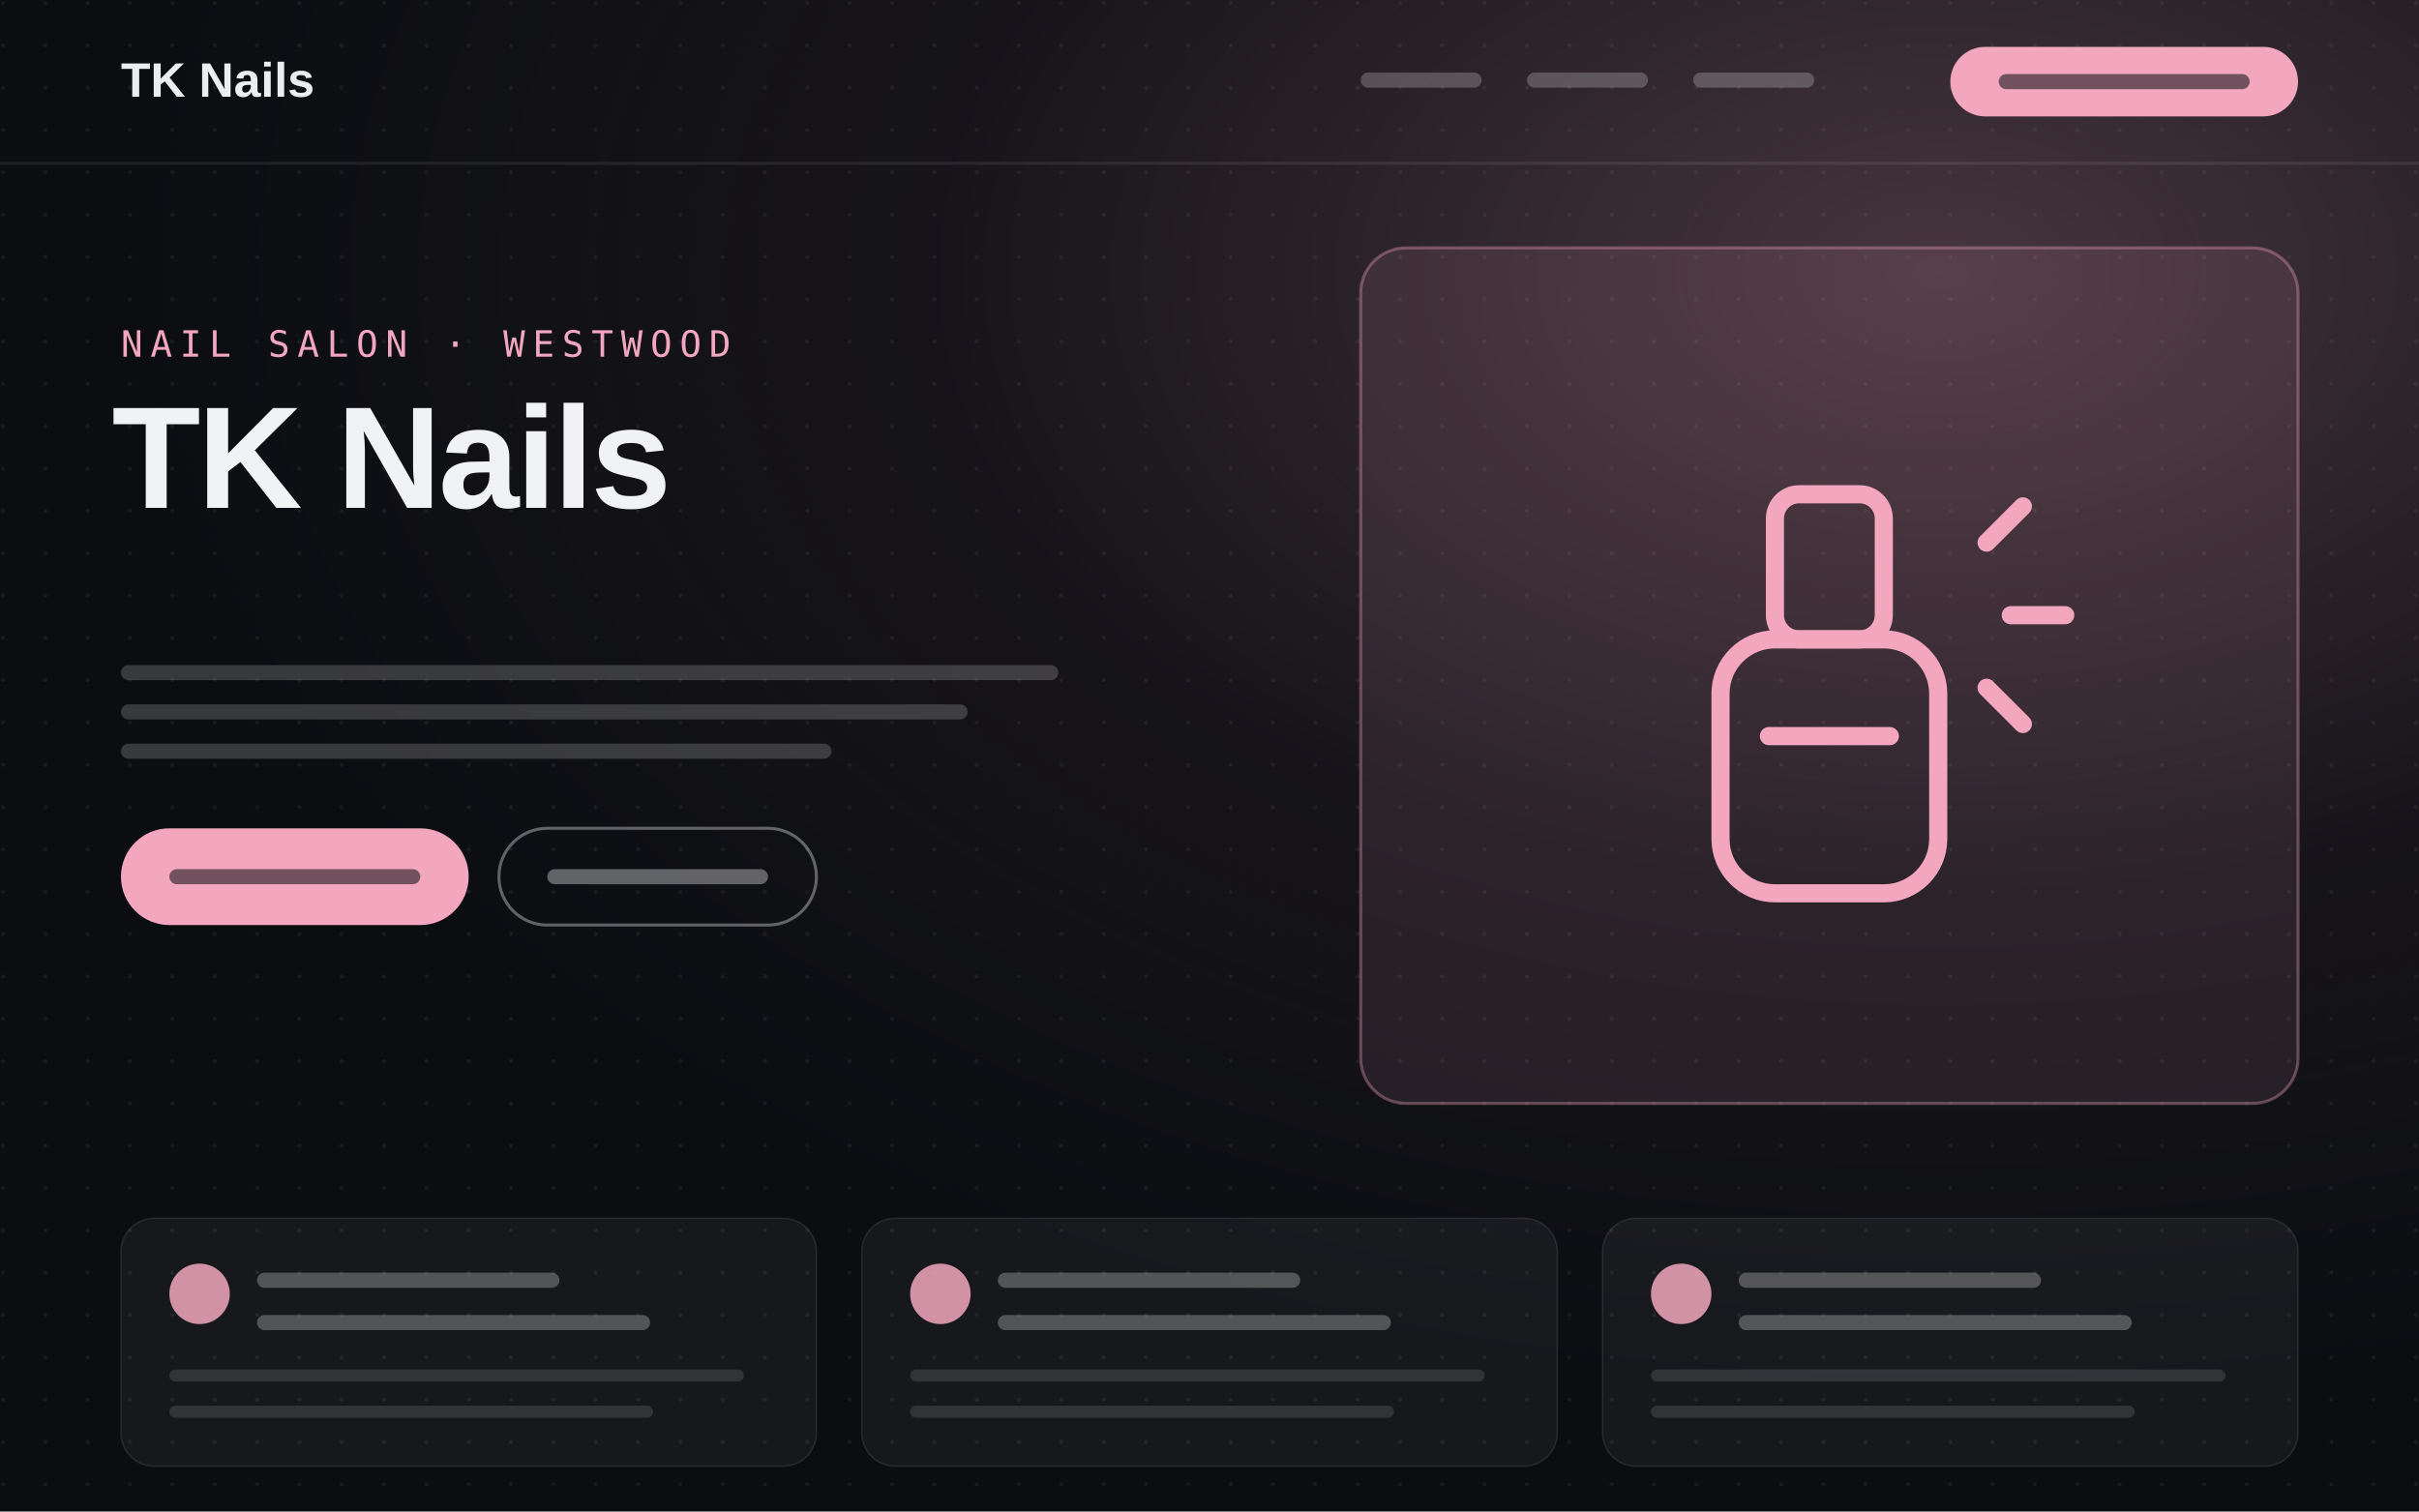
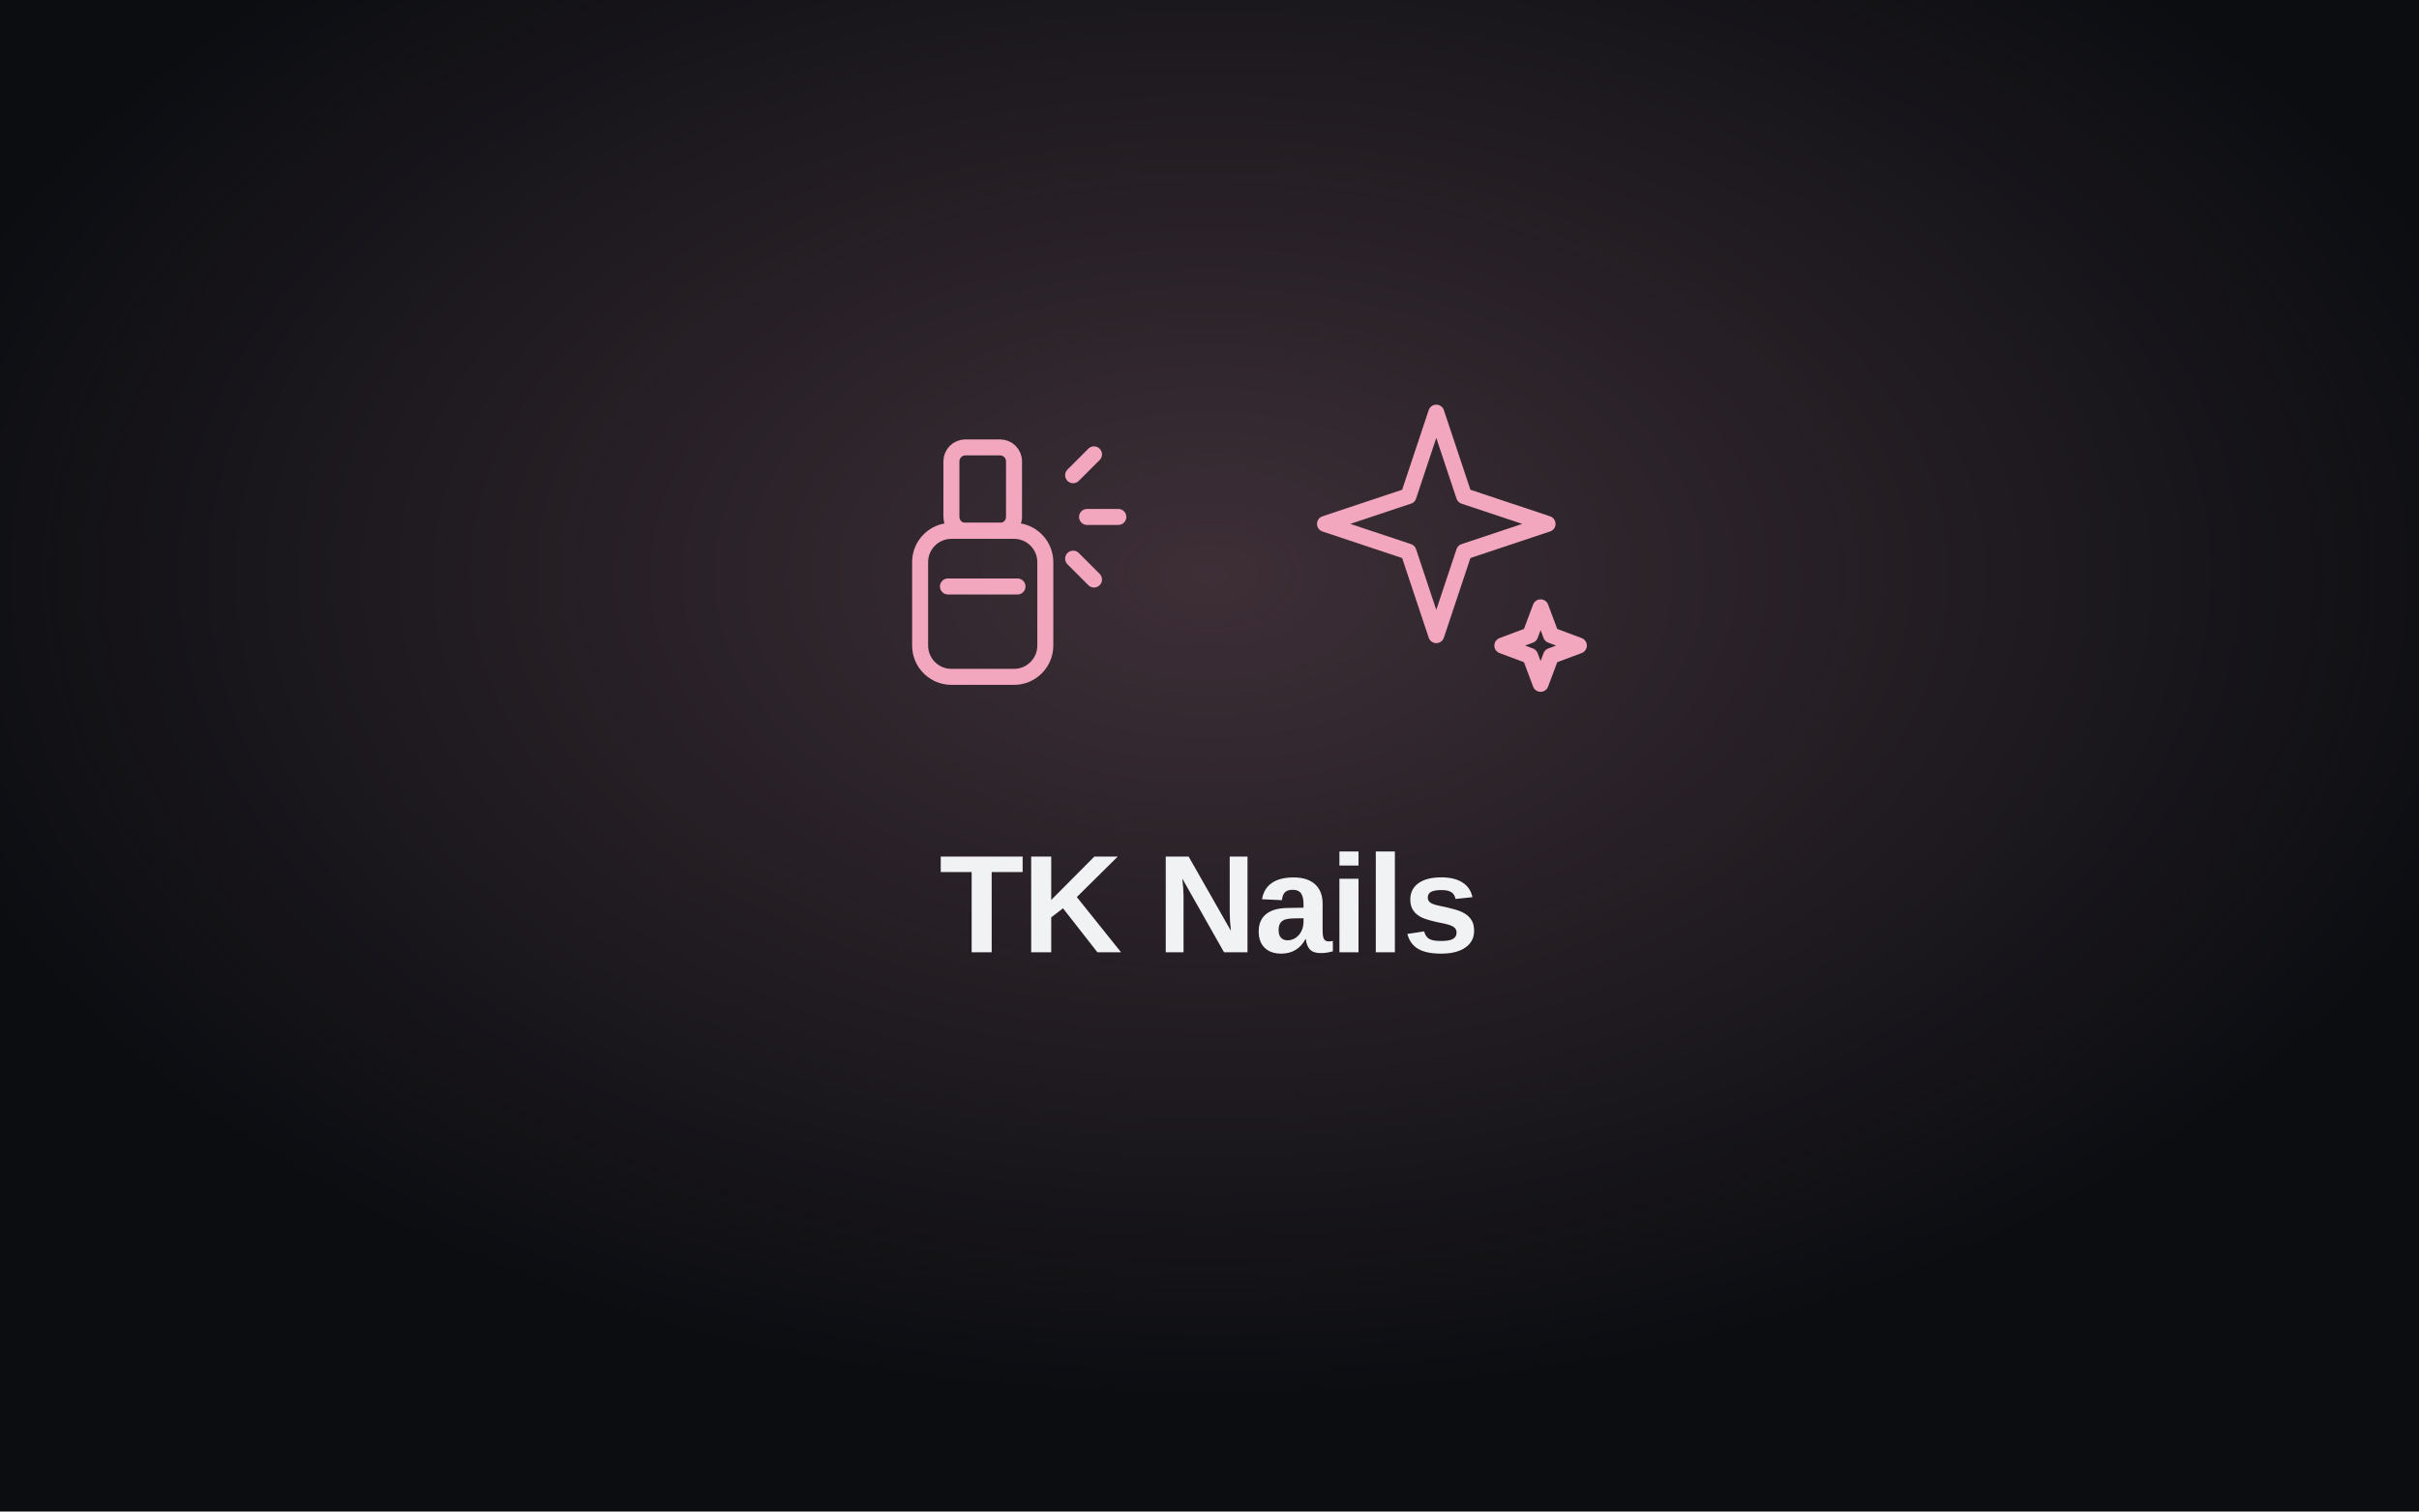
<svg xmlns="http://www.w3.org/2000/svg" viewBox="0 0 1600 1000" width="1600" height="1000">
  <defs>
-     <radialGradient id="g" cx="80%" cy="18%" r="75%">
-       <stop offset="0" stop-color="#F2A7BF" stop-opacity=".26" />
-       <stop offset=".55" stop-color="#F2A7BF" stop-opacity=".05" />
+     <radialGradient id="g" cx="50%" cy="38%" r="55%">
+       <stop offset="0" stop-color="#F2A7BF" stop-opacity=".22" />
      <stop offset="1" stop-color="#F2A7BF" stop-opacity="0" />
    </radialGradient>
-     <pattern id="d" width="28" height="28" patternUnits="userSpaceOnUse">
-       <circle cx="2" cy="2" r="1.3" fill="#FFFFFF" fill-opacity=".06" />
-     </pattern>
-     <linearGradient id="s" x1="0" y1="0" x2="0" y2="1">
-       <stop offset="0" stop-color="#1A1E26" />
-       <stop offset="1" stop-color="#12151B" />
-     </linearGradient>
  </defs>
  <rect width="100%" height="100%" fill="#0B0D11" />
-   <rect width="100%" height="100%" fill="url(#d)" />
  <rect width="100%" height="100%" fill="url(#g)" />
-   <text x="80" y="64" font-family="Segoe UI, Arial, sans-serif" font-weight="700" font-size="32" fill="#ECEDEF">TK Nails</text>
-   <rect x="900" y="48" width="80" height="10" rx="5" fill="#FFFFFF" fill-opacity=".22" />
-   <rect x="1010" y="48" width="80" height="10" rx="5" fill="#FFFFFF" fill-opacity=".22" />
-   <rect x="1120" y="48" width="80" height="10" rx="5" fill="#FFFFFF" fill-opacity=".22" />
-   <rect x="1290" y="31" width="230" height="46" rx="23" fill="#F2A7BF" />
-   <rect x="1322" y="49" width="166" height="10" rx="5" fill="#0B0D11" fill-opacity=".55" />
-   <path d="M0 108 H1600" stroke="#FFFFFF" stroke-opacity=".08" stroke-width="2" />
-   <text x="80" y="236" font-family="Consolas, monospace" font-size="24" letter-spacing="5" fill="#F2A7BF">NAIL SALON · WESTWOOD</text>
-   <text x="74" y="336" font-family="Segoe UI, Arial, sans-serif" font-weight="700" font-size="96" letter-spacing="-2" fill="#F1F2F4">TK Nails</text>
-   <rect x="80" y="440" width="620" height="10" rx="5.0" fill="#FFFFFF" fill-opacity=".18" />
-   <rect x="80" y="466" width="560" height="10" rx="5.0" fill="#FFFFFF" fill-opacity=".18" />
-   <rect x="80" y="492" width="470" height="10" rx="5.0" fill="#FFFFFF" fill-opacity=".18" />
-   <rect x="80" y="548" width="230" height="64" rx="32" fill="#F2A7BF" />
-   <rect x="112" y="575" width="166" height="10" rx="5" fill="#0B0D11" fill-opacity=".55" />
-   <rect x="330" y="548" width="210" height="64" rx="32" fill="none" stroke="#FFFFFF" stroke-opacity=".35" stroke-width="2" />
-   <rect x="362" y="575" width="146" height="10" rx="5" fill="#FFFFFF" fill-opacity=".35" />
-   <rect x="900" y="164" width="620" height="566" rx="30" fill="#F2A7BF" fill-opacity=".10" stroke="#F2A7BF" stroke-opacity=".35" stroke-width="2" />
-   <g transform="translate(1010 247) scale(4.0)" fill="none" stroke="#F2A7BF" stroke-width="3.0" stroke-linecap="round" stroke-linejoin="round">
+   <g transform="translate(535.0 250) scale(2.3)" fill="none" stroke="#F2A7BF" stroke-width="4.6" stroke-linecap="round" stroke-linejoin="round">
    <rect x="32" y="44" width="36" height="42" rx="9" />
    <rect x="41" y="20" width="18" height="24" rx="4" />
    <path d="M40 60 h20" />
    <path d="M76 28 l6-6 M80 40 h9 M76 52 l6 6" />
  </g>
-   <rect x="80" y="806" width="460" height="164" rx="22" fill="#FFFFFF" fill-opacity=".05" stroke="#FFFFFF" stroke-opacity=".09" />
-   <circle cx="132" cy="856" r="20" fill="#F2A7BF" fill-opacity=".85" />
-   <rect x="170" y="842" width="200" height="10" rx="5.0" fill="#FFFFFF" fill-opacity=".26" />
-   <rect x="170" y="870" width="260" height="10" rx="5.0" fill="#FFFFFF" fill-opacity=".26" />
-   <rect x="112" y="906" width="380" height="8" rx="4.0" fill="#FFFFFF" fill-opacity=".12" />
-   <rect x="112" y="930" width="320" height="8" rx="4.0" fill="#FFFFFF" fill-opacity=".12" />
-   <rect x="570" y="806" width="460" height="164" rx="22" fill="#FFFFFF" fill-opacity=".05" stroke="#FFFFFF" stroke-opacity=".09" />
-   <circle cx="622" cy="856" r="20" fill="#F2A7BF" fill-opacity=".85" />
-   <rect x="660" y="842" width="200" height="10" rx="5.0" fill="#FFFFFF" fill-opacity=".26" />
-   <rect x="660" y="870" width="260" height="10" rx="5.0" fill="#FFFFFF" fill-opacity=".26" />
-   <rect x="602" y="906" width="380" height="8" rx="4.0" fill="#FFFFFF" fill-opacity=".12" />
-   <rect x="602" y="930" width="320" height="8" rx="4.0" fill="#FFFFFF" fill-opacity=".12" />
-   <rect x="1060" y="806" width="460" height="164" rx="22" fill="#FFFFFF" fill-opacity=".05" stroke="#FFFFFF" stroke-opacity=".09" />
-   <circle cx="1112" cy="856" r="20" fill="#F2A7BF" fill-opacity=".85" />
-   <rect x="1150" y="842" width="200" height="10" rx="5.0" fill="#FFFFFF" fill-opacity=".26" />
-   <rect x="1150" y="870" width="260" height="10" rx="5.0" fill="#FFFFFF" fill-opacity=".26" />
-   <rect x="1092" y="906" width="380" height="8" rx="4.0" fill="#FFFFFF" fill-opacity=".12" />
-   <rect x="1092" y="930" width="320" height="8" rx="4.0" fill="#FFFFFF" fill-opacity=".12" />
+   <g transform="translate(835.0 250) scale(2.3)" fill="none" stroke="#F2A7BF" stroke-width="4.6" stroke-linecap="round" stroke-linejoin="round">
+     <path d="M50 10 l8 24 24 8-24 8-8 24-8-24-24-8 24-8z" />
+     <path d="M80 66 l3 8 8 3-8 3-3 8-3-8-8-3 8-3z" />
+   </g>
+   <text x="800.0" y="630" text-anchor="middle" font-family="Segoe UI, Arial, sans-serif" font-weight="700" font-size="92" letter-spacing="-1.5" fill="#F1F2F4">TK Nails</text>
</svg>
